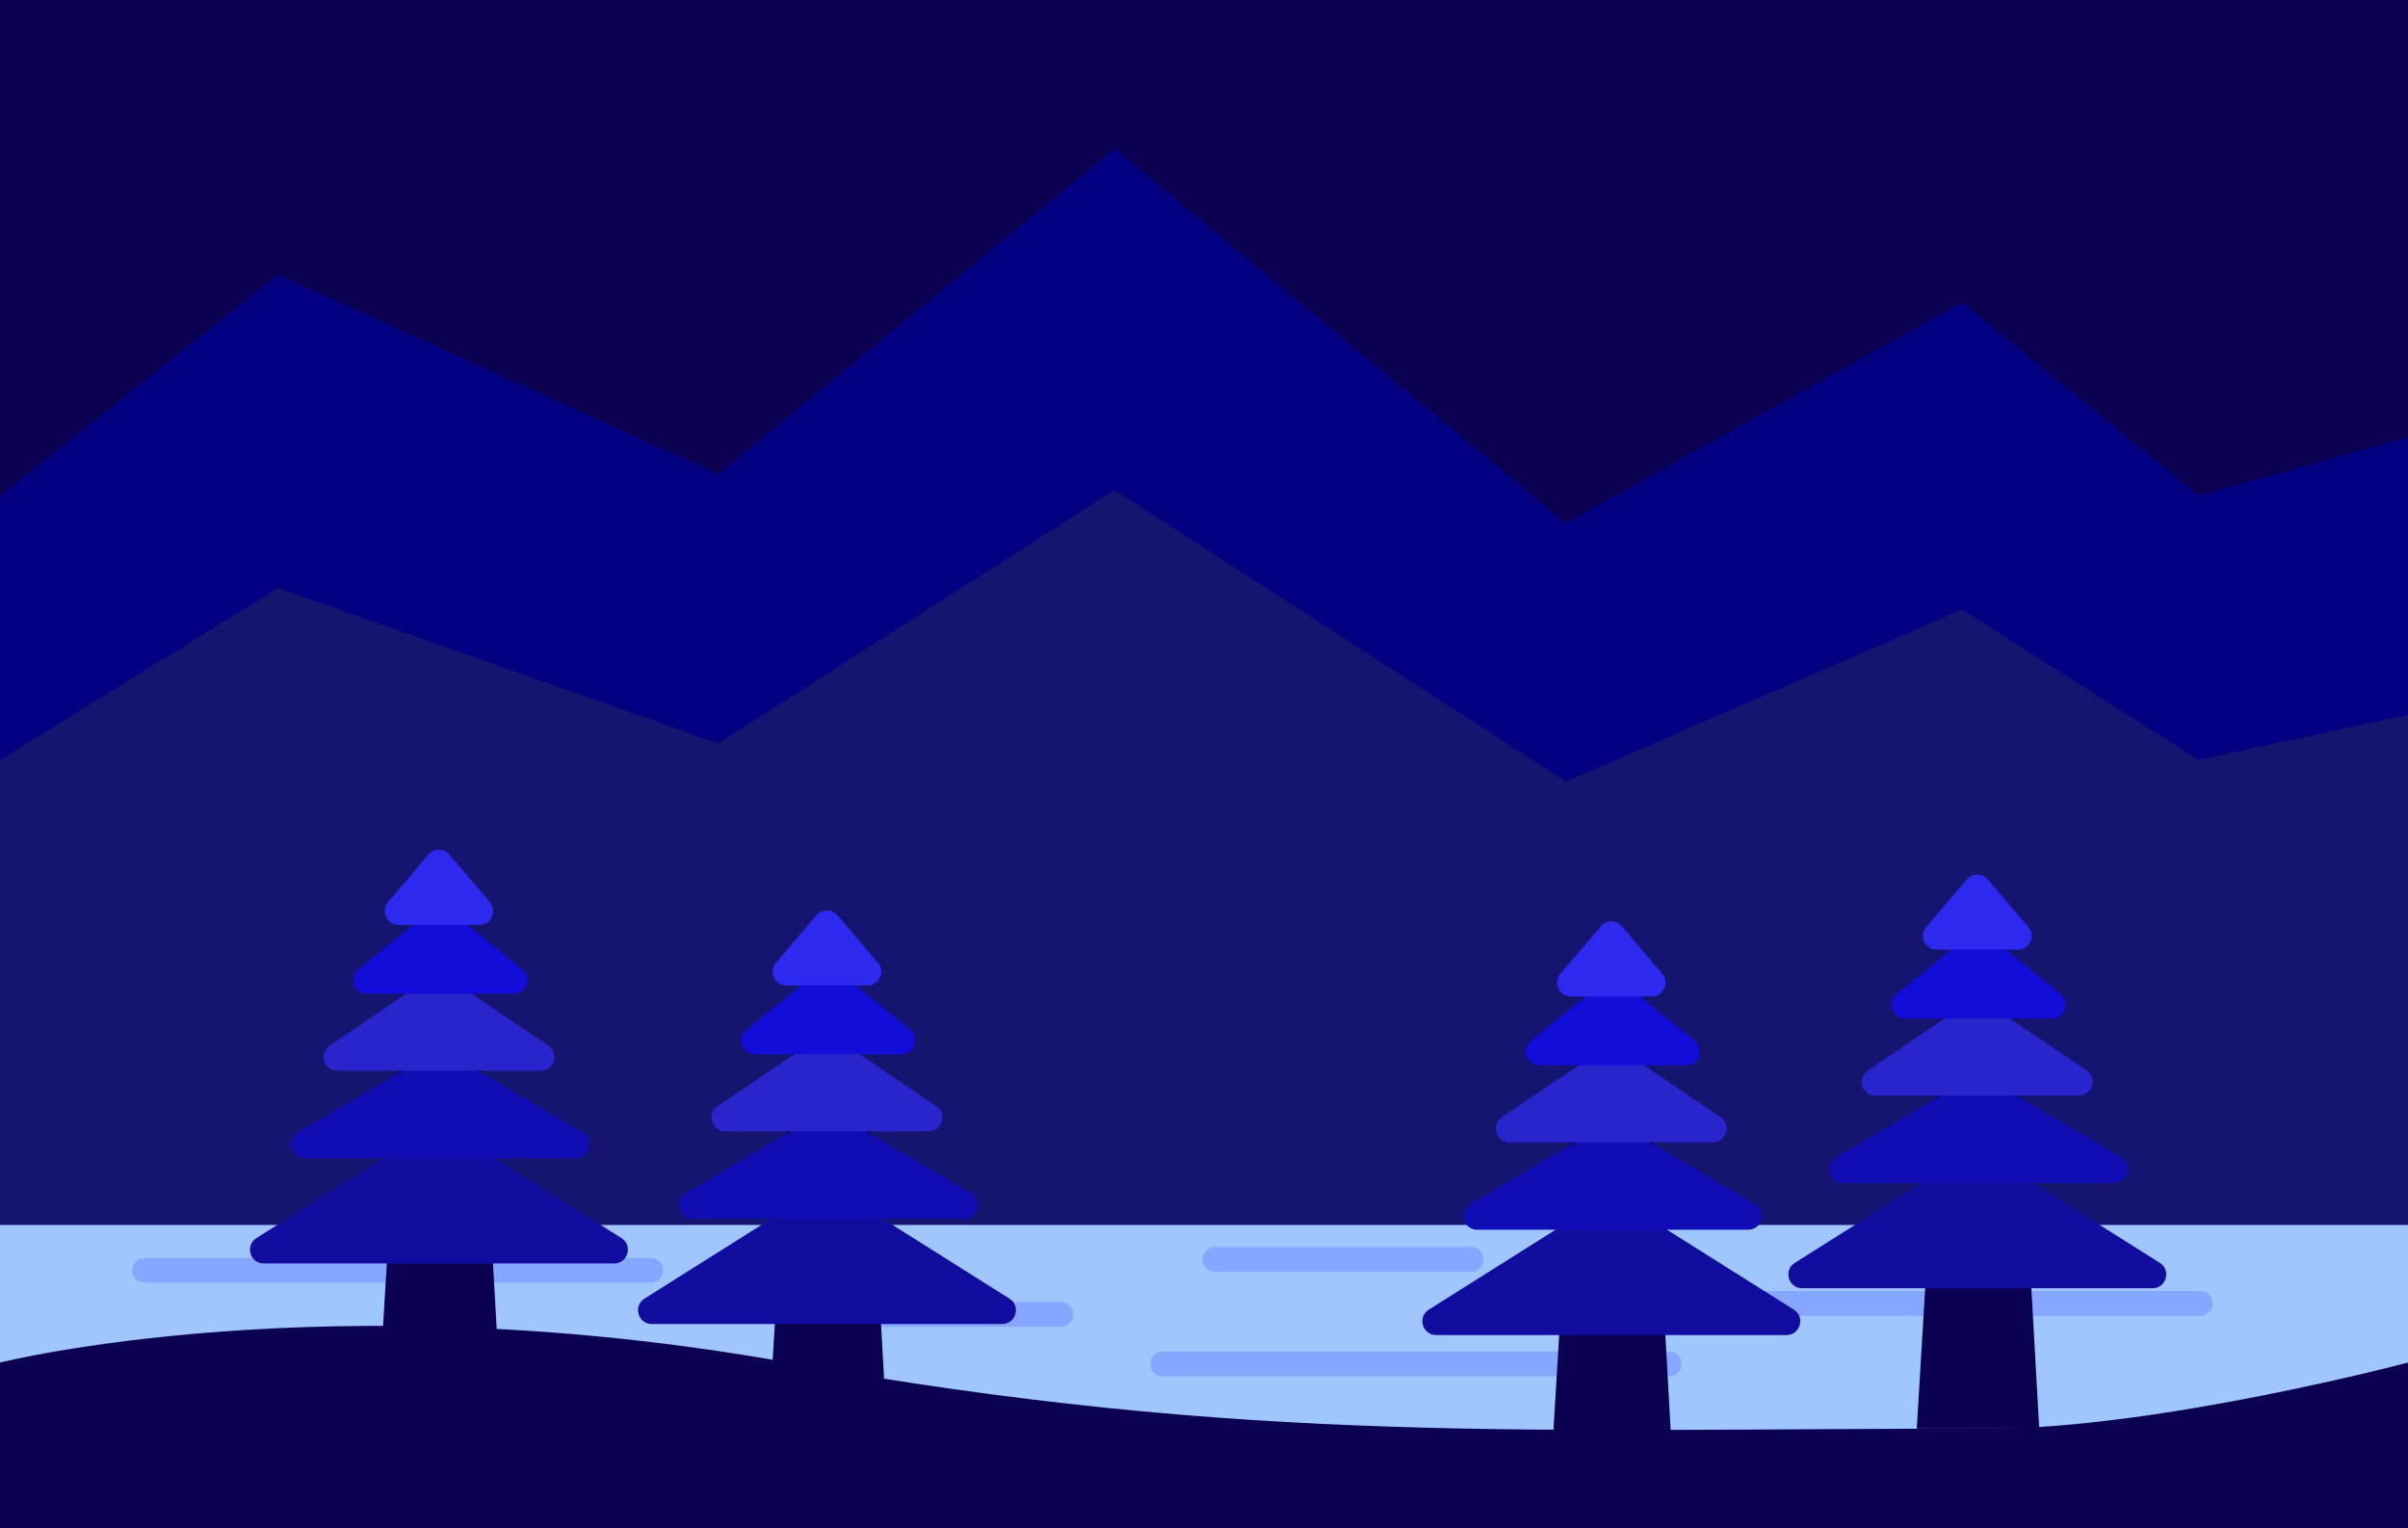
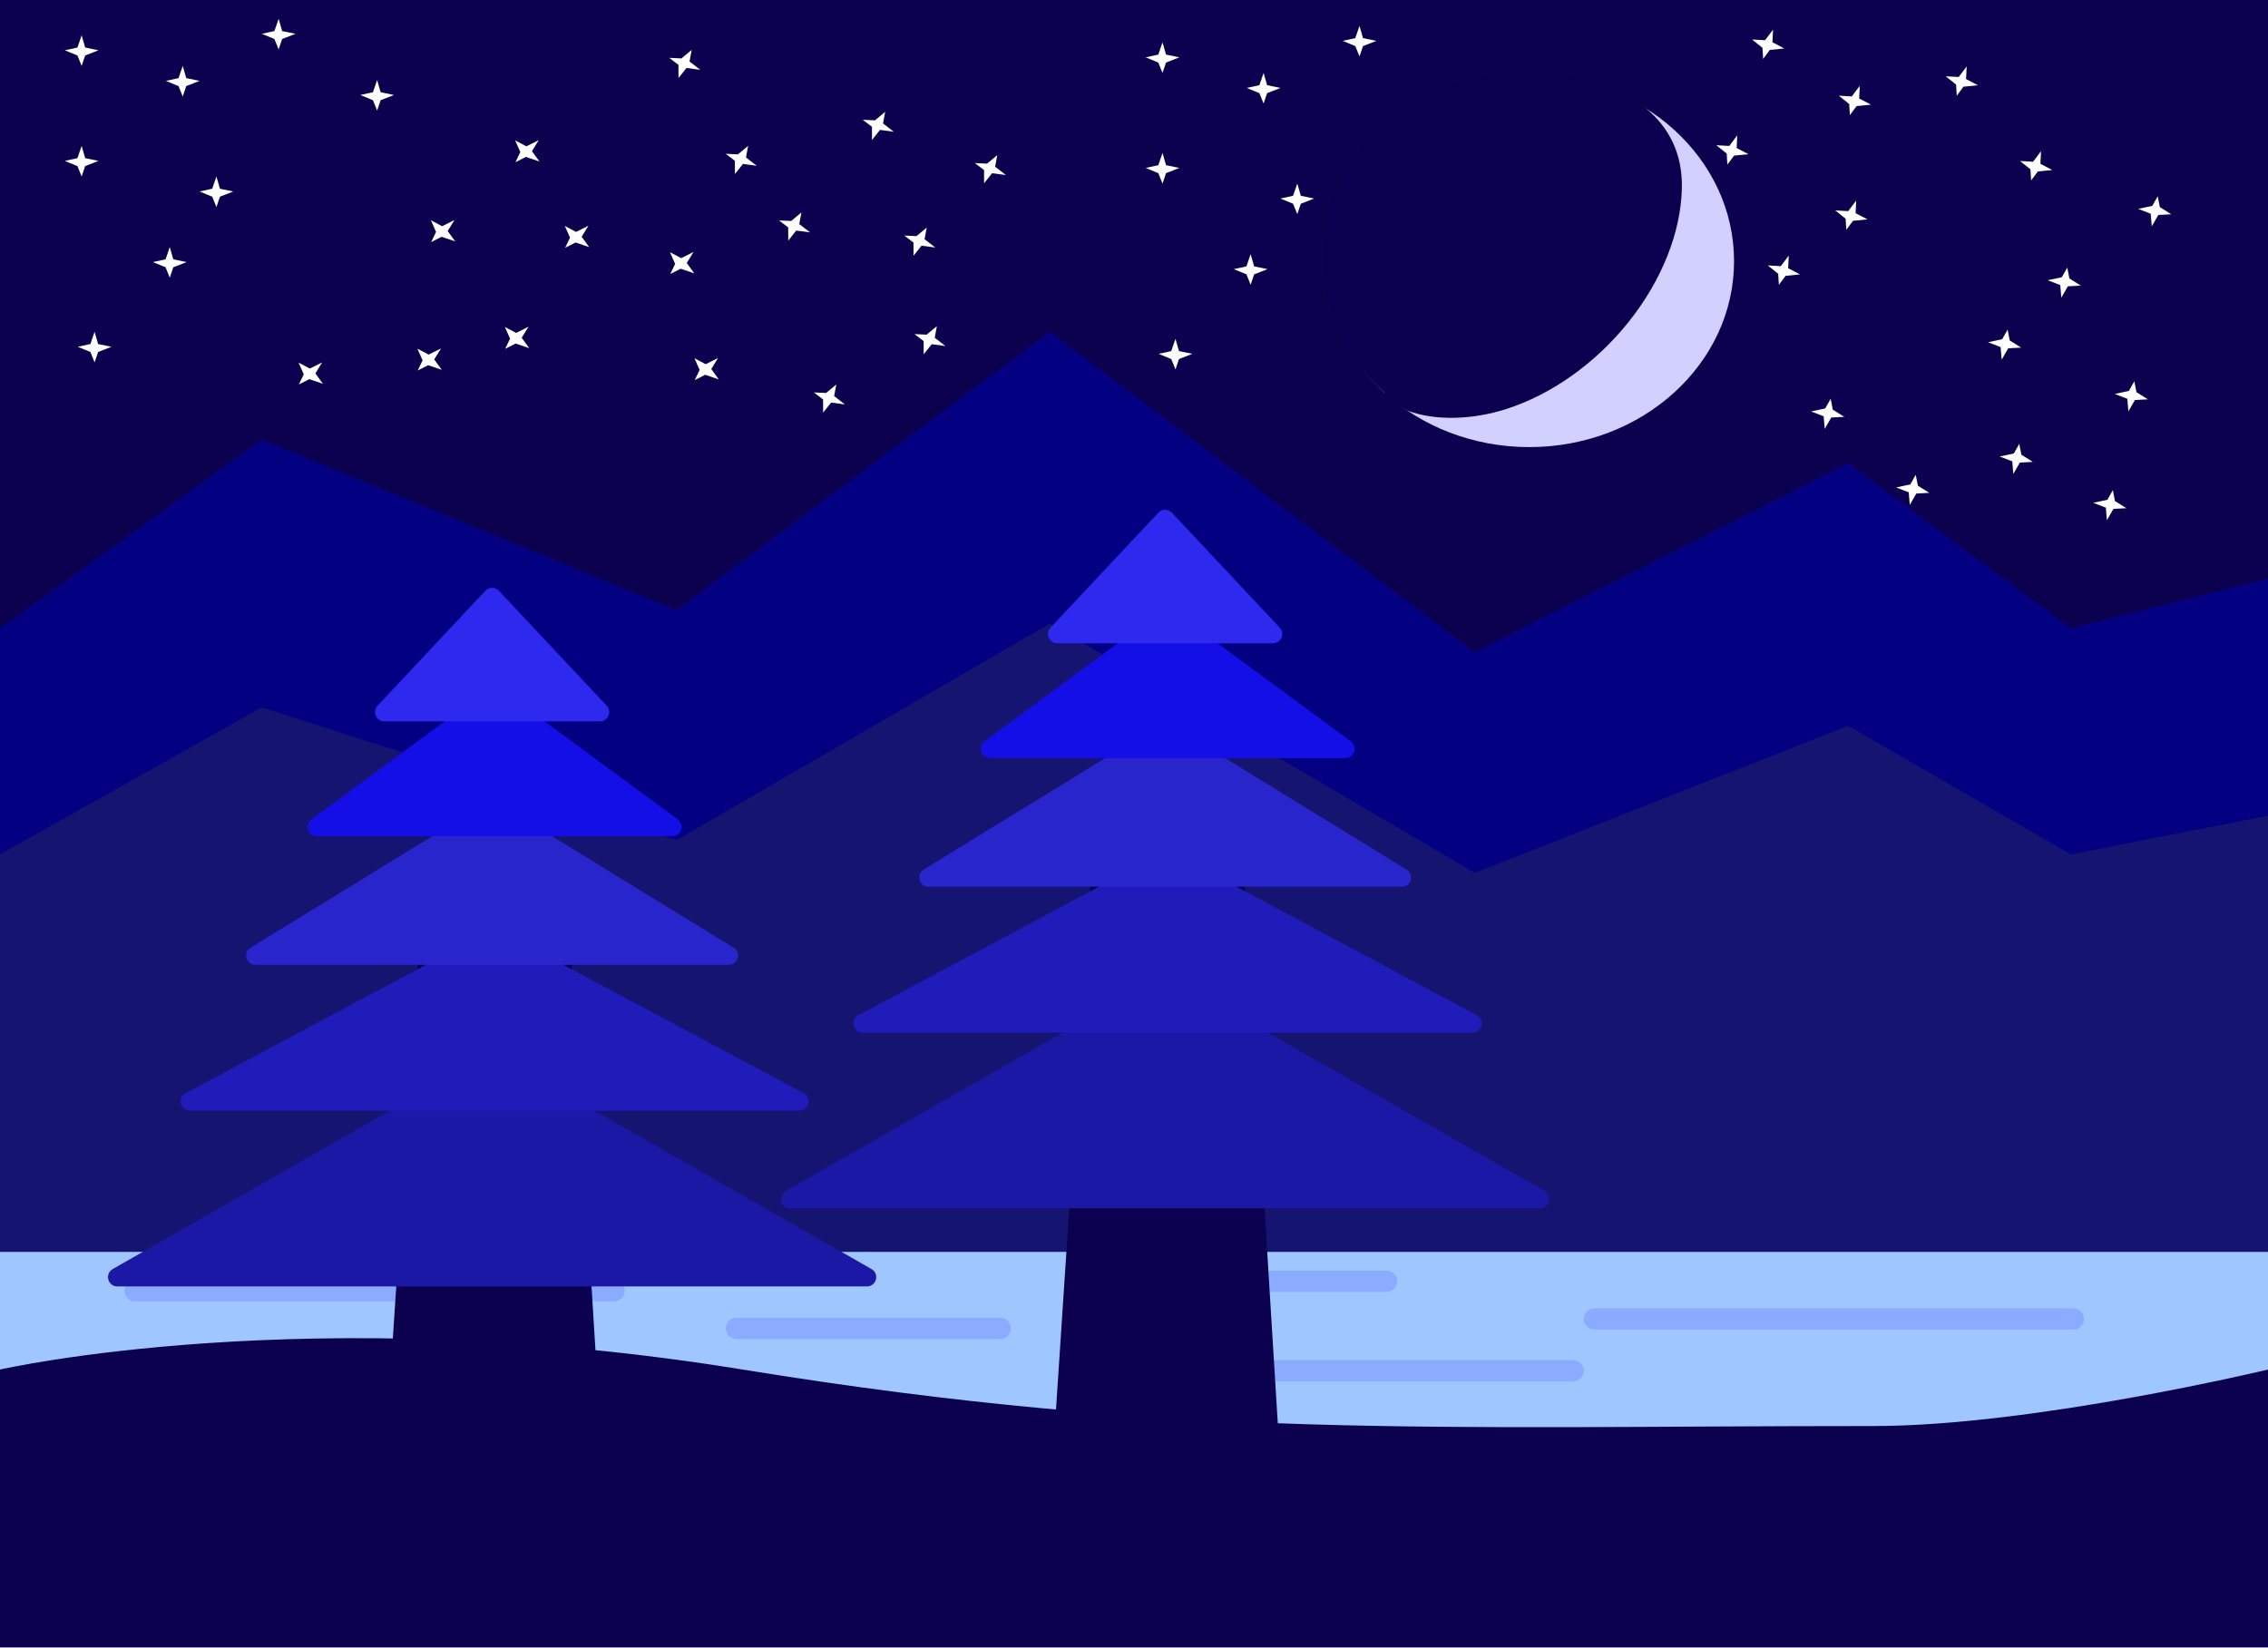
- <svg xmlns="http://www.w3.org/2000/svg" width="875" height="555" viewBox="0 0 875 555" fill="none">
-   <rect width="875" height="555" fill="#0B0052" />
-   <path id="MT.2" d="M0 180.082L101 99.746L261 172.271L405 54L569 190.124L713 109.788L799 180.082L875 158.882V613H0V180.082Z" fill="#030082" />
-   <path id="MT.1" d="M0 276.114L101 213.599L261 270.036L405 178L569 283.928L713 221.413L799 276.114L875 259.617V613H0V276.114Z" fill="#161471" />
-   <g id="Lake">
-     <rect y="445" width="875" height="110" fill="#A0C6FF" />
-     <rect x="48" y="457" width="193" height="9" rx="4.5" fill="#85A7FF" />
-     <rect x="437" y="453" width="102" height="9" rx="4.5" fill="#85A7FF" />
-     <rect x="418" y="491" width="193" height="9" rx="4.5" fill="#85A7FF" />
-     <rect x="611" y="469" width="193" height="9" rx="4.5" fill="#85A7FF" />
-     <rect x="280" y="473" width="110" height="9" rx="4.5" fill="#85A7FF" />
-   </g>
-   <path id="Ground" d="M0 613H875V495C875 495 784.312 519 723 519C554.489 519 454 525 286.5 495C119 465 0 495 0 495V613Z" fill="#0B0052" />
-   <g class="pop-up" style="--order: 3" id="Trees">
-     <path d="M286 407H316L323 532H278.5L286 407Z" fill="#0B0052" />
-     <path d="M297.835 431.678C299.464 430.653 301.536 430.653 303.165 431.678L366.818 471.769C371.061 474.442 369.167 481 364.153 481H236.847C231.833 481 229.939 474.442 234.182 471.769L297.835 431.678Z" fill="#110E9F" />
-     <path d="M298.464 404.492C300.029 403.571 301.971 403.571 303.536 404.492L352.73 433.441C357.12 436.024 355.288 442.75 350.194 442.75H251.806C246.712 442.75 244.88 436.024 249.27 433.441L298.464 404.492Z" fill="#110DB4" />
-     <path d="M297.7 376.893C299.392 375.749 301.608 375.749 303.3 376.893L340.235 401.858C344.32 404.619 342.365 411 337.435 411H263.565C258.635 411 256.68 404.619 260.765 401.858L297.7 376.893Z" fill="#2925CC" />
-     <path d="M297.851 352.553C299.687 351.065 302.313 351.065 304.149 352.553L330.746 374.116C334.404 377.082 332.307 383 327.597 383H274.403C269.693 383 267.596 377.082 271.254 374.116L297.851 352.553Z" fill="#120DD8" />
-     <path d="M296.693 332.47C298.69 330.126 302.31 330.126 304.307 332.47L319.029 349.758C321.794 353.005 319.487 358 315.222 358H285.778C281.513 358 279.206 353.005 281.971 349.758L296.693 332.47Z" fill="#2D29EE" />
-     <path d="M704 394H734L741 519H696.5L704 394Z" fill="#0B0052" />
-     <path d="M715.835 418.678C717.464 417.653 719.536 417.653 721.165 418.678L784.818 458.769C789.061 461.442 787.167 468 782.153 468H654.847C649.833 468 647.939 461.442 652.182 458.769L715.835 418.678Z" fill="#110E9F" />
-     <path d="M716.464 391.492C718.029 390.571 719.971 390.571 721.536 391.492L770.73 420.441C775.12 423.024 773.288 429.75 768.194 429.75H669.806C664.712 429.75 662.88 423.024 667.27 420.441L716.464 391.492Z" fill="#110DB4" />
-     <path d="M715.7 363.893C717.392 362.749 719.608 362.749 721.3 363.893L758.235 388.858C762.32 391.619 760.365 398 755.435 398H681.565C676.635 398 674.68 391.619 678.765 388.858L715.7 363.893Z" fill="#2925CC" />
-     <path d="M715.851 339.553C717.687 338.065 720.313 338.065 722.149 339.553L748.746 361.116C752.404 364.082 750.307 370 745.597 370H692.403C687.693 370 685.596 364.082 689.254 361.116L715.851 339.553Z" fill="#120DD8" />
-     <path d="M714.693 319.47C716.69 317.126 720.31 317.126 722.307 319.47L737.029 336.758C739.794 340.005 737.487 345 733.222 345H703.778C699.513 345 697.206 340.005 699.971 336.758L714.693 319.47Z" fill="#2D29EE" />
-     <path id="Rectangle 11_3" d="M571 411H601L608 536H563.5L571 411Z" fill="#0B0052" />
-     <path d="M582.835 435.678C584.464 434.653 586.536 434.653 588.165 435.678L651.818 475.769C656.061 478.442 654.167 485 649.153 485H521.847C516.833 485 514.939 478.442 519.182 475.769L582.835 435.678Z" fill="#110E9F" />
-     <path d="M583.464 408.492C585.029 407.571 586.971 407.571 588.536 408.492L637.73 437.441C642.12 440.024 640.288 446.75 635.194 446.75H536.806C531.712 446.75 529.88 440.024 534.27 437.441L583.464 408.492Z" fill="#110DB4" />
-     <path d="M582.7 380.893C584.392 379.749 586.608 379.749 588.3 380.893L625.235 405.858C629.32 408.619 627.365 415 622.435 415H548.565C543.635 415 541.68 408.619 545.765 405.858L582.7 380.893Z" fill="#2925CC" />
-     <path d="M582.851 356.553C584.687 355.065 587.313 355.065 589.149 356.553L615.746 378.116C619.404 381.082 617.307 387 612.597 387H559.403C554.693 387 552.596 381.082 556.254 378.116L582.851 356.553Z" fill="#120DD8" />
-     <path d="M581.693 336.47C583.69 334.126 587.31 334.126 589.307 336.47L604.029 353.758C606.794 357.005 604.487 362 600.222 362H570.778C566.513 362 564.206 357.005 566.971 353.758L581.693 336.47Z" fill="#2D29EE" />
-     <path d="M145 385H175L182 510H137.5L145 385Z" fill="#0B0052" />
-     <path id="Polygon 5_4" d="M156.835 409.678C158.464 408.653 160.536 408.653 162.165 409.678L225.818 449.769C230.061 452.442 228.167 459 223.153 459H95.847C90.833 459 88.939 452.442 93.182 449.769L156.835 409.678Z" fill="#110E9F" />
-     <path id="Polygon 4_4" d="M157.464 382.492C159.029 381.571 160.971 381.571 162.536 382.492L211.73 411.441C216.12 414.024 214.288 420.75 209.194 420.75H110.806C105.712 420.75 103.88 414.024 108.27 411.441L157.464 382.492Z" fill="#110DB4" />
-     <path id="Polygon 3_4" d="M156.7 354.893C158.392 353.749 160.608 353.749 162.3 354.893L199.235 379.858C203.32 382.619 201.365 389 196.435 389H122.565C117.635 389 115.68 382.619 119.765 379.858L156.7 354.893Z" fill="#2925CC" />
-     <path id="Polygon 2_4" d="M156.851 330.553C158.687 329.065 161.313 329.065 163.149 330.553L189.746 352.116C193.404 355.082 191.307 361 186.597 361H133.403C128.693 361 126.596 355.082 130.254 352.116L156.851 330.553Z" fill="#120DD8" />
-     <path id="Polygon 1_4" d="M155.693 310.47C157.69 308.126 161.31 308.126 163.307 310.47L178.029 327.758C180.794 331.005 178.487 336 174.222 336H144.778C140.513 336 138.206 331.005 140.971 327.758L155.693 310.47Z" fill="#2D29EE" />
-   </g>
+ <svg xmlns="http://www.w3.org/2000/svg" width="1221" height="887" viewBox="0 0 1221 887" fill="none">
+   <rect width="1221" height="886.912" fill="#0C014F" />
+   <path d="M0 338.43L140.938 236.634L364.207 328.533L565.149 178.667L793.999 351.155L994.941 249.358L1114.95 338.43L1221 311.567V886.998H0V338.43Z" fill="#030082" />
+   <path d="M0 460.116L140.938 380.901L364.207 452.414L565.149 335.792L793.999 470.018L994.941 390.803L1114.95 460.116L1221 439.212V886.998H0V460.116Z" fill="#161471" />
+   <rect y="674.12" width="1221" height="139.386" fill="#A0C6FF" />
+   <rect x="66.981" y="689.326" width="269.318" height="11.404" rx="5.702" fill="#8AABFF" />
+   <rect x="609.802" y="684.257" width="142.334" height="11.404" rx="5.702" fill="#8AABFF" />
+   <rect x="583.289" y="732.408" width="269.318" height="11.404" rx="5.702" fill="#8AABFF" />
+   <rect x="852.607" y="704.531" width="269.318" height="11.404" rx="5.702" fill="#8AABFF" />
+   <rect x="390.721" y="709.6" width="153.497" height="11.404" rx="5.702" fill="#8AABFF" />
+   <path d="M0 887H1221V737.477C1221 737.477 1094.45 767.889 1008.89 767.889C773.749 767.889 633.525 775.492 399.79 737.477C166.056 699.463 0 737.477 0 737.477V887Z" fill="#0C014F" />
+   <path d="M587.756 467.604H669.481L688.551 776.822H567.324L587.756 467.604Z" fill="#0C014F" />
+   <path d="M624.773 525.919C626.311 525.039 628.2 525.039 629.738 525.919L831.511 641.32C835.961 643.865 834.155 650.66 829.029 650.66H425.482C420.356 650.66 418.55 643.865 422.999 641.32L624.773 525.919Z" fill="#1B18A6" />
+   <path d="M626.261 458.967C627.733 458.18 629.501 458.18 630.974 458.967L795.027 546.629C799.616 549.081 797.873 556.039 792.67 556.039H464.565C459.361 556.039 457.619 549.081 462.208 546.629L626.261 458.967Z" fill="#1F1CB9" />
+   <path d="M624.641 390.048C626.245 389.063 628.267 389.063 629.872 390.048L757.259 468.236C761.558 470.875 759.688 477.498 754.644 477.498H499.869C494.824 477.498 492.954 470.875 497.253 468.236L624.641 390.048Z" fill="#2925CC" />
+   <path d="M625.653 328.782C627.416 327.483 629.819 327.483 631.582 328.782L727.24 399.206C731.128 402.068 729.103 408.233 724.276 408.233H532.959C528.132 408.233 526.107 402.068 529.995 399.206L625.653 328.782Z" fill="#140FE6" />
+   <path d="M623.609 276.066C625.584 273.96 628.928 273.96 630.903 276.066L688.957 337.969C691.951 341.162 689.687 346.39 685.309 346.39H569.203C564.825 346.39 562.561 341.162 565.556 337.969L623.609 276.066Z" fill="#2D29EE" />
+   <path d="M225.437 509.655H307.163L326.232 818.873H205.005L225.437 509.655Z" fill="#0C014F" />
+   <path d="M262.454 567.971C263.992 567.092 265.881 567.092 267.419 567.971L469.192 683.373C473.642 685.918 471.836 692.713 466.71 692.713H63.163C58.037 692.713 56.231 685.918 60.681 683.373L262.454 567.971Z" fill="#1B18A6" />
+   <path d="M263.942 501.02C265.415 500.233 267.183 500.233 268.655 501.02L432.708 588.682C437.297 591.134 435.555 598.092 430.352 598.092H102.246C97.043 598.092 95.301 591.134 99.89 588.682L263.942 501.02Z" fill="#1F1CB9" />
+   <path d="M262.322 432.101C263.926 431.116 265.948 431.116 267.553 432.101L394.94 510.289C399.24 512.928 397.369 519.55 392.325 519.55H137.55C132.505 519.55 130.635 512.928 134.934 510.289L262.322 432.101Z" fill="#2925CC" />
+   <path d="M263.334 370.834C265.097 369.536 267.5 369.536 269.263 370.834L364.921 441.259C368.809 444.121 366.785 450.285 361.957 450.285H170.64C165.813 450.285 163.788 444.121 167.676 441.259L263.334 370.834Z" fill="#140FE6" />
+   <path d="M261.29 318.118C263.266 316.012 266.609 316.012 268.585 318.118L326.638 380.022C329.632 383.215 327.368 388.442 322.991 388.442H206.884C202.507 388.442 200.243 383.215 203.237 380.022L261.29 318.118Z" fill="#2D29EE" />
+   <path d="M43.955 19.007L45.845 25.596L53.025 27.078L45.845 29.879L43.955 35.48L41.688 29.879L34.885 27.078L41.688 25.596L43.955 19.007Z" fill="white" />
+   <path d="M91.4 133.05L93.29 139.639L100.471 141.122L93.29 143.922L91.4 149.523L89.133 143.922L82.33 141.122L89.133 139.639L91.4 133.05Z" fill="white" />
+   <path d="M203.034 43.083L204.924 49.672L212.104 51.154L204.924 53.955L203.034 59.555L200.767 53.955L193.964 51.154L200.767 49.672L203.034 43.083Z" fill="white" />
+   <path d="M50.932 178.667L52.821 185.256L60.002 186.738L52.821 189.539L50.932 195.139L48.664 189.539L41.861 186.738L48.664 185.256L50.932 178.667Z" fill="white" />
+   <path d="M150.007 10.137L151.896 16.726L159.077 18.209L151.896 21.009L150.007 26.61L147.739 21.009L140.937 18.209L147.739 16.726L150.007 10.137Z" fill="white" />
+   <path d="M116.518 95.035L118.407 101.624L125.588 103.107L118.407 105.907L116.518 111.508L114.25 105.907L107.447 103.107L114.25 101.624L116.518 95.035Z" fill="white" />
+   <path d="M43.955 78.564L45.845 85.153L53.025 86.635L45.845 89.436L43.955 95.036L41.688 89.436L34.885 86.635L41.688 85.153L43.955 78.564Z" fill="white" />
+   <path d="M98.376 35.48L100.266 42.069L107.447 43.552L100.266 46.352L98.376 51.953L96.109 46.352L89.306 43.552L96.109 42.069L98.376 35.48Z" fill="white" />
+   <path d="M954.534 15.967L954.209 22.769L960.593 26.102L952.823 26.863L949.205 31.713L948.849 25.754L943.253 21.263L950.235 21.66L954.534 15.967Z" fill="white" />
+   <path d="M962.995 137.633L962.67 144.436L969.054 147.768L961.284 148.53L957.666 153.379L957.31 147.421L951.714 142.929L958.696 143.327L962.995 137.633Z" fill="white" />
+   <path d="M1098.81 81.412L1098.48 88.215L1104.87 91.547L1097.1 92.309L1093.48 97.159L1093.12 91.2L1087.53 86.709L1094.51 87.106L1098.81 81.412Z" fill="white" />
+   <path d="M909.556 170.443L909.231 177.246L915.615 180.578L907.846 181.34L904.228 186.189L903.872 180.231L898.275 175.74L905.257 176.137L909.556 170.443Z" fill="white" />
+   <path d="M1058.78 35.777L1058.45 42.579L1064.84 45.912L1057.07 46.673L1053.45 51.523L1053.09 45.564L1047.5 41.073L1054.48 41.47L1058.78 35.777Z" fill="white" />
+   <path d="M999.301 107.996L998.975 114.799L1005.36 118.131L997.59 118.893L993.972 123.742L993.616 117.784L988.019 113.292L995.002 113.69L999.301 107.996Z" fill="white" />
+   <path d="M935.269 72.895L934.944 79.698L941.328 83.03L933.558 83.791L929.94 88.641L929.584 82.683L923.988 78.191L930.97 78.589L935.269 72.895Z" fill="white" />
+   <path d="M1001.23 46.228L1000.9 53.031L1007.28 56.363L999.515 57.125L995.897 61.975L995.541 56.016L989.945 51.525L996.927 51.922L1001.23 46.228Z" fill="white" />
+   <path d="M1134.27 280.149L1133.69 273.36L1126.91 270.75L1134.52 269.144L1137.47 263.934L1138.61 269.811L1144.76 273.658L1137.78 274.026L1134.27 280.149Z" fill="white" />
+   <path d="M1109.74 160.292L1109.16 153.504L1102.38 150.893L1109.99 149.288L1112.94 144.078L1114.08 149.954L1120.23 153.801L1113.25 154.17L1109.74 160.292Z" fill="white" />
+   <path d="M982.364 230.95L981.785 224.162L975.005 221.551L982.618 219.946L985.566 214.736L986.71 220.612L992.861 224.459L985.877 224.828L982.364 230.95Z" fill="white" />
+   <path d="M1158.43 121.878L1157.86 115.09L1151.08 112.479L1158.69 110.874L1161.64 105.664L1162.78 111.54L1168.93 115.387L1161.95 115.756L1158.43 121.878Z" fill="white" />
+   <path d="M1028.15 271.88L1027.57 265.091L1020.79 262.481L1028.41 260.875L1031.36 255.665L1032.5 261.542L1038.65 265.389L1031.67 265.757L1028.15 271.88Z" fill="white" />
+   <path d="M1077.62 193.683L1077.04 186.894L1070.26 184.284L1077.88 182.679L1080.82 177.469L1081.97 183.345L1088.12 187.192L1081.13 187.561L1077.62 193.683Z" fill="white" />
+   <path d="M1145.84 221.528L1145.26 214.74L1138.48 212.13L1146.1 210.524L1149.04 205.314L1150.19 211.191L1156.34 215.037L1149.35 215.406L1145.84 221.528Z" fill="white" />
+   <path d="M1083.9 255.211L1083.32 248.423L1076.54 245.812L1084.15 244.207L1087.1 238.997L1088.24 244.873L1094.4 248.72L1087.41 249.089L1083.9 255.211Z" fill="white" />
+   <path d="M541.532 94.263L534.115 93.263L529.802 98.683L529.775 91.586L524.839 87.815L531.402 88.112L536.903 83.524L535.743 89.789L541.532 94.263Z" fill="white" />
+   <path d="M407.394 89.269L399.978 88.269L395.664 93.688L395.637 86.592L390.701 82.821L397.265 83.118L402.765 78.53L401.605 84.795L407.394 89.269Z" fill="white" />
+   <path d="M454.867 217.766L447.45 216.766L443.137 222.186L443.11 215.09L438.174 211.318L444.737 211.616L450.238 207.028L449.077 213.292L454.867 217.766Z" fill="white" />
+   <path d="M377.006 37.598L369.589 36.598L365.276 42.018L365.249 34.922L360.313 31.15L366.876 31.448L372.377 26.86L371.217 33.124L377.006 37.598Z" fill="white" />
+   <path d="M509.009 186.353L501.592 185.353L497.279 190.773L497.252 183.677L492.316 179.905L498.879 180.203L504.379 175.614L503.219 181.879L509.009 186.353Z" fill="white" />
+   <path d="M436.084 125.136L428.667 124.136L424.354 129.556L424.327 122.46L419.391 118.688L425.954 118.986L431.455 114.398L430.294 120.662L436.084 125.136Z" fill="white" />
+   <path d="M481.18 70.951L473.763 69.951L469.45 75.371L469.423 68.274L464.487 64.503L471.05 64.8L476.551 60.212L475.39 66.477L481.18 70.951Z" fill="white" />
+   <path d="M503.537 133.29L496.12 132.29L491.807 137.709L491.78 130.613L486.844 126.842L493.407 127.139L498.908 122.551L497.747 128.816L503.537 133.29Z" fill="white" />
+   <path d="M625.851 22.809L627.74 29.398L634.921 30.88L627.74 33.681L625.851 39.281L623.583 33.681L616.78 30.88L623.583 29.398L625.851 22.809Z" fill="white" />
+   <path d="M673.296 136.851L675.186 143.44L682.366 144.923L675.186 147.723L673.296 153.324L671.028 147.723L664.226 144.923L671.028 143.44L673.296 136.851Z" fill="white" />
+   <path d="M784.93 46.884L786.819 53.473L794 54.956L786.819 57.756L784.93 63.357L782.662 57.756L775.859 54.956L782.662 53.473L784.93 46.884Z" fill="white" />
+   <path d="M632.828 182.468L634.717 189.057L641.898 190.54L634.717 193.34L632.828 198.941L630.56 193.34L623.757 190.54L630.56 189.057L632.828 182.468Z" fill="white" />
+   <path d="M731.903 13.938L733.792 20.527L740.973 22.01L733.792 24.81L731.903 30.411L729.635 24.81L722.833 22.01L729.635 20.527L731.903 13.938Z" fill="white" />
+   <path d="M698.413 98.837L700.303 105.426L707.483 106.909L700.303 109.709L698.413 115.31L696.145 109.709L689.343 106.909L696.145 105.426L698.413 98.837Z" fill="white" />
+   <path d="M625.851 82.364L627.74 88.953L634.921 90.436L627.74 93.236L625.851 98.837L623.583 93.236L616.78 90.436L623.583 88.953L625.851 82.364Z" fill="white" />
+   <path d="M680.272 39.28L682.162 45.869L689.342 47.352L682.162 50.152L680.272 55.753L678.004 50.152L671.202 47.352L678.004 45.869L680.272 39.28Z" fill="white" />
+   <path d="M290.038 75.46L286.383 81.405L290.439 86.986L283.12 84.498L277.489 87.355L280.118 81.886L277.339 75.591L283.381 78.794L290.038 75.46Z" fill="white" />
+   <path d="M237.421 187.616L233.766 193.561L237.822 199.143L230.503 196.654L224.872 199.512L227.501 194.043L224.722 187.747L230.764 190.95L237.421 187.616Z" fill="white" />
+   <path d="M386.572 192.775L382.917 198.72L386.973 204.301L379.654 201.813L374.023 204.67L376.652 199.201L373.873 192.906L379.915 196.109L386.572 192.775Z" fill="white" />
+   <path d="M173.447 195.136L169.792 201.081L173.848 206.663L166.529 204.174L160.898 207.032L163.527 201.563L160.748 195.267L166.79 198.47L173.447 195.136Z" fill="white" />
+   <path d="M373.379 135.674L369.724 141.619L373.78 147.201L366.462 144.712L360.83 147.57L363.46 142.101L360.681 135.805L366.722 139.008L373.379 135.674Z" fill="white" />
+   <path d="M284.519 175.943L280.864 181.888L284.919 187.47L277.601 184.981L271.97 187.839L274.599 182.37L271.82 176.074L277.862 179.277L284.519 175.943Z" fill="white" />
+   <path d="M244.669 118.467L241.014 124.412L245.07 129.993L237.752 127.505L232.12 130.362L234.75 124.893L231.971 118.598L238.012 121.8L244.669 118.467Z" fill="white" />
+   <path d="M316.788 121.542L313.133 127.487L317.188 133.068L309.87 130.58L304.239 133.437L306.868 127.968L304.089 121.673L310.131 124.876L316.788 121.542Z" fill="white" />
+   <ellipse cx="823.303" cy="140.653" rx="110.239" ry="100.104" fill="#D1D0FF" />
+   <path d="M758.242 221.169C734.418 205.781 718.301 182.428 713.437 156.249C708.573 130.069 715.361 103.208 732.308 81.573C749.254 59.939 774.971 45.303 803.801 40.887C832.631 36.47 862.212 42.634 886.037 58.023L822.14 139.596L758.242 221.169Z" fill="#0B004F" />
+   <path d="M875.632 51.954C878.948 54.129 883.135 55.805 886.097 58.29C898.314 68.537 905.864 82.393 905.447 101.418C904.928 125.057 894.678 150.856 876.952 173.141C859.226 195.425 835.476 212.37 810.926 220.247C792.781 226.069 772.719 226.751 757.718 221.117C750.043 216.682 748.648 214.782 745.159 211.614L812.882 131.117L875.632 51.954Z" fill="#0B004F" />
</svg>
